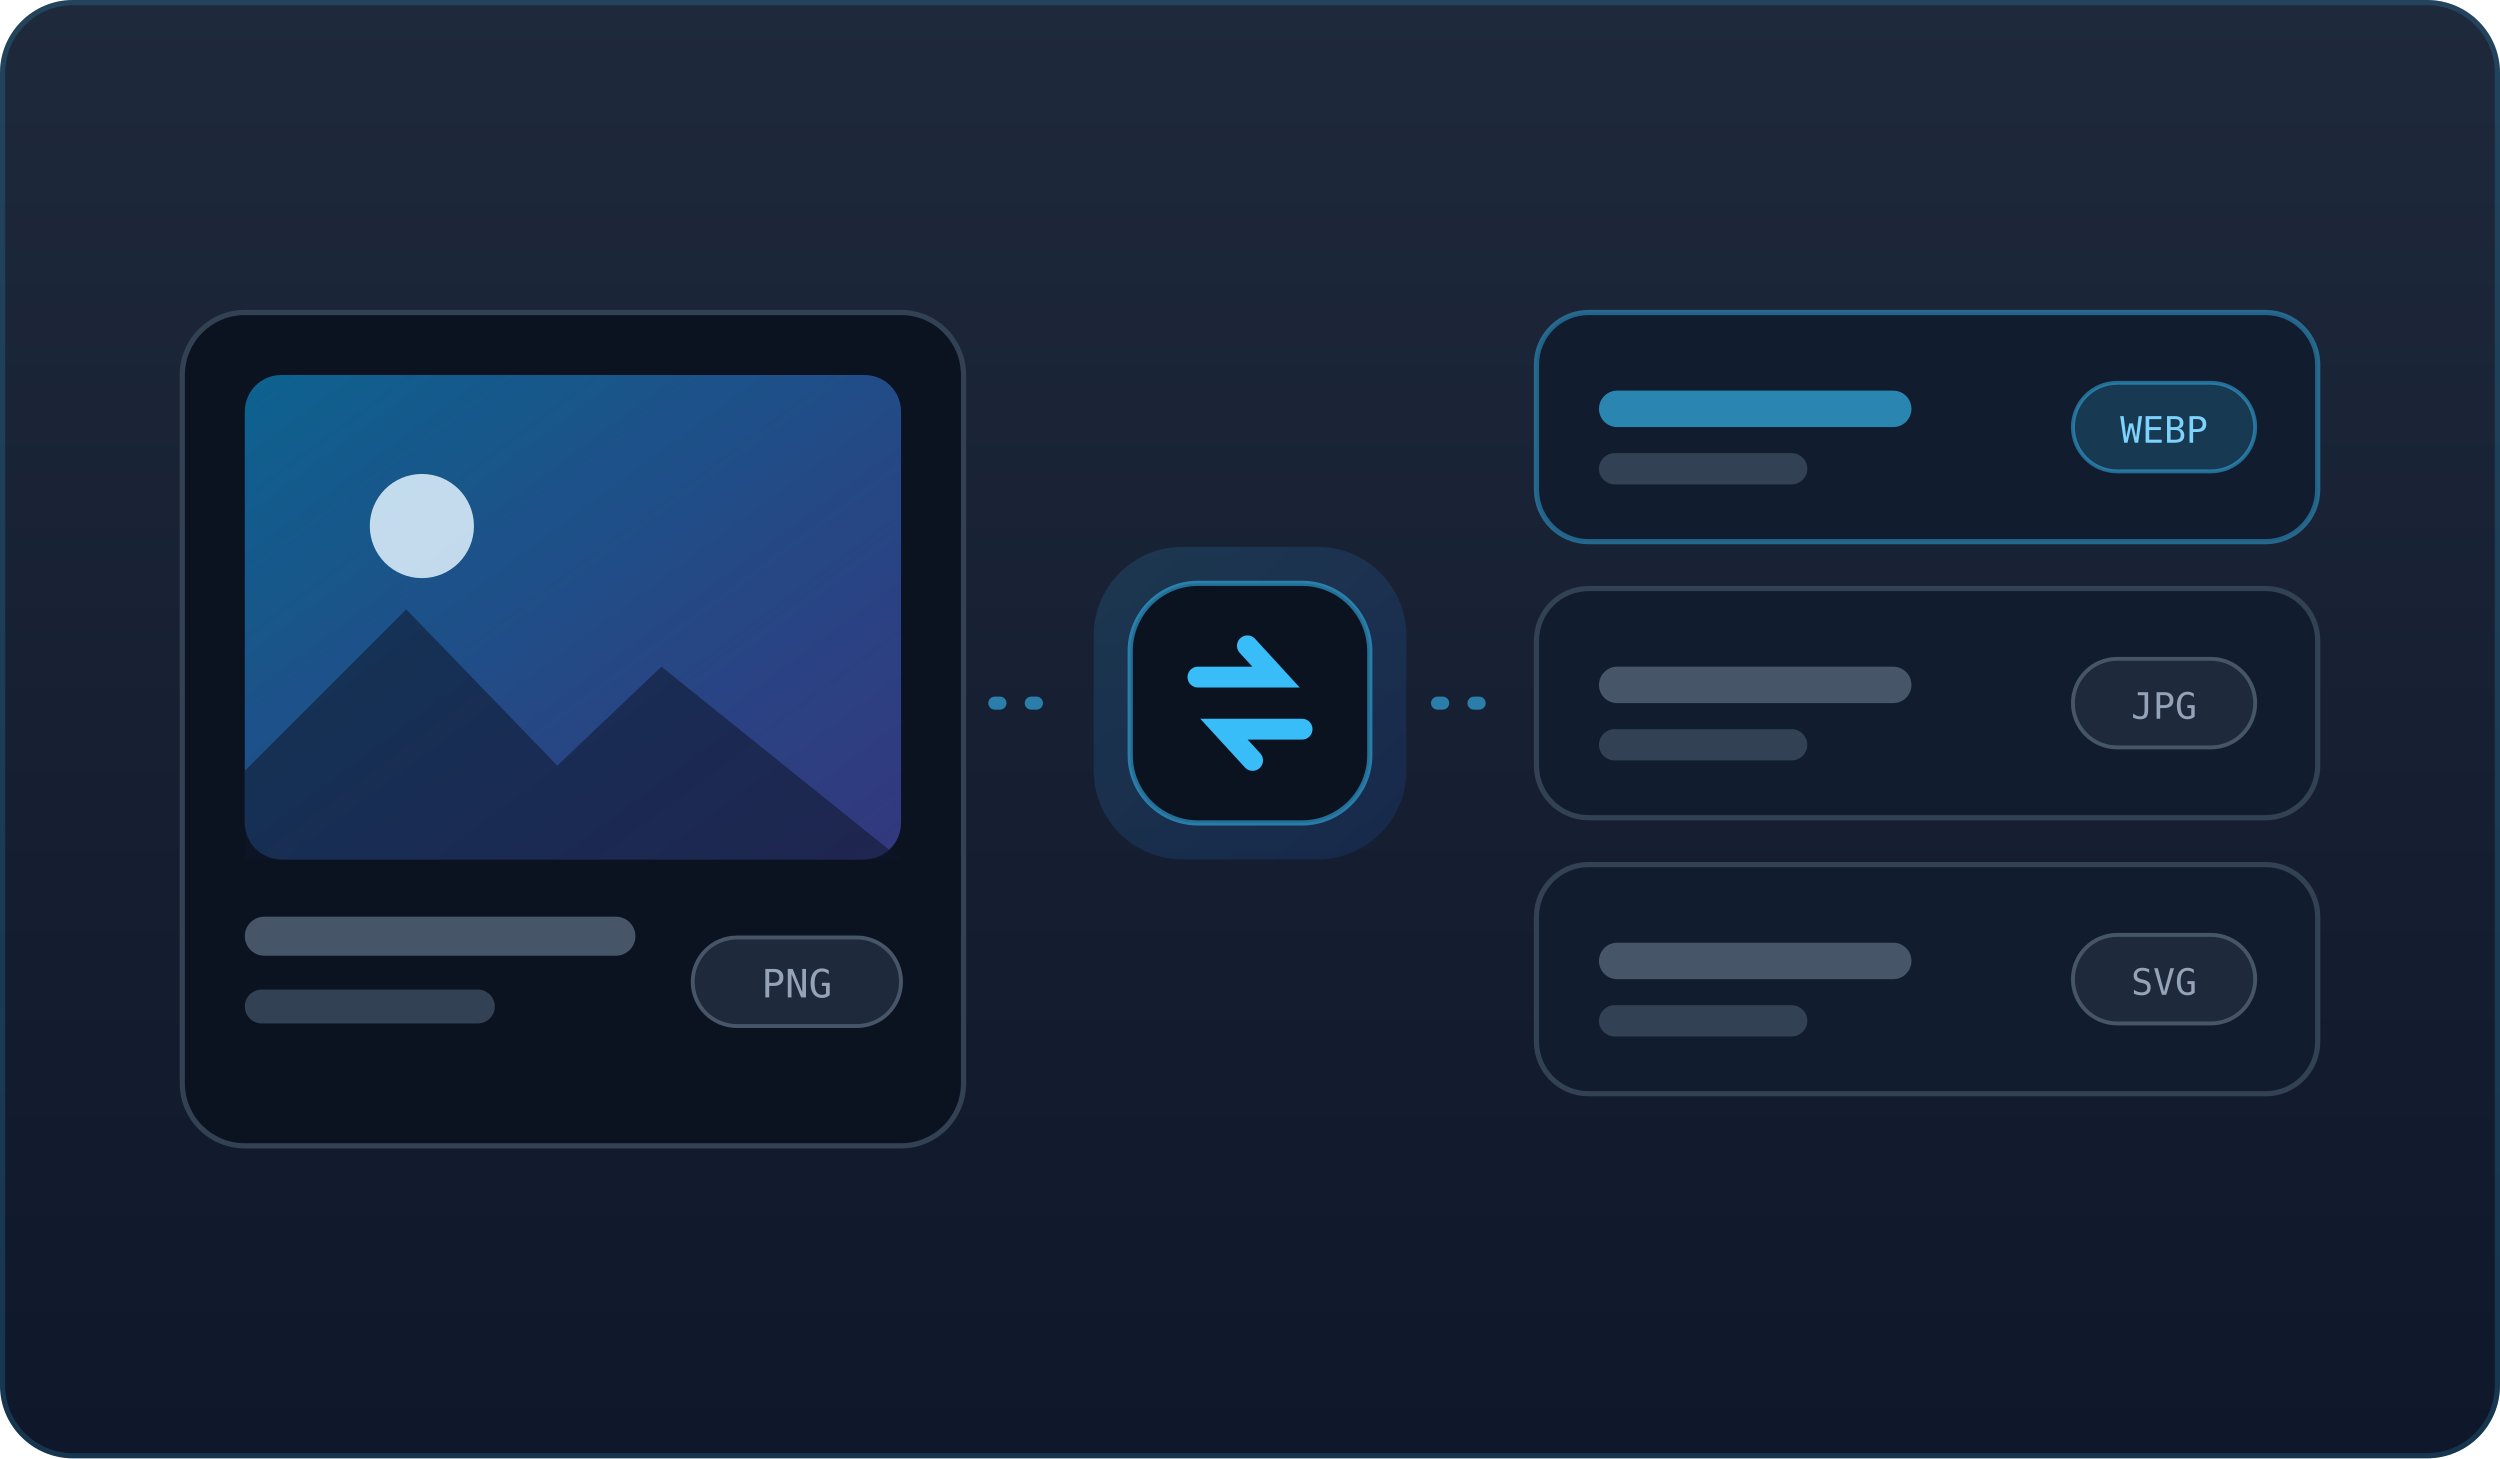
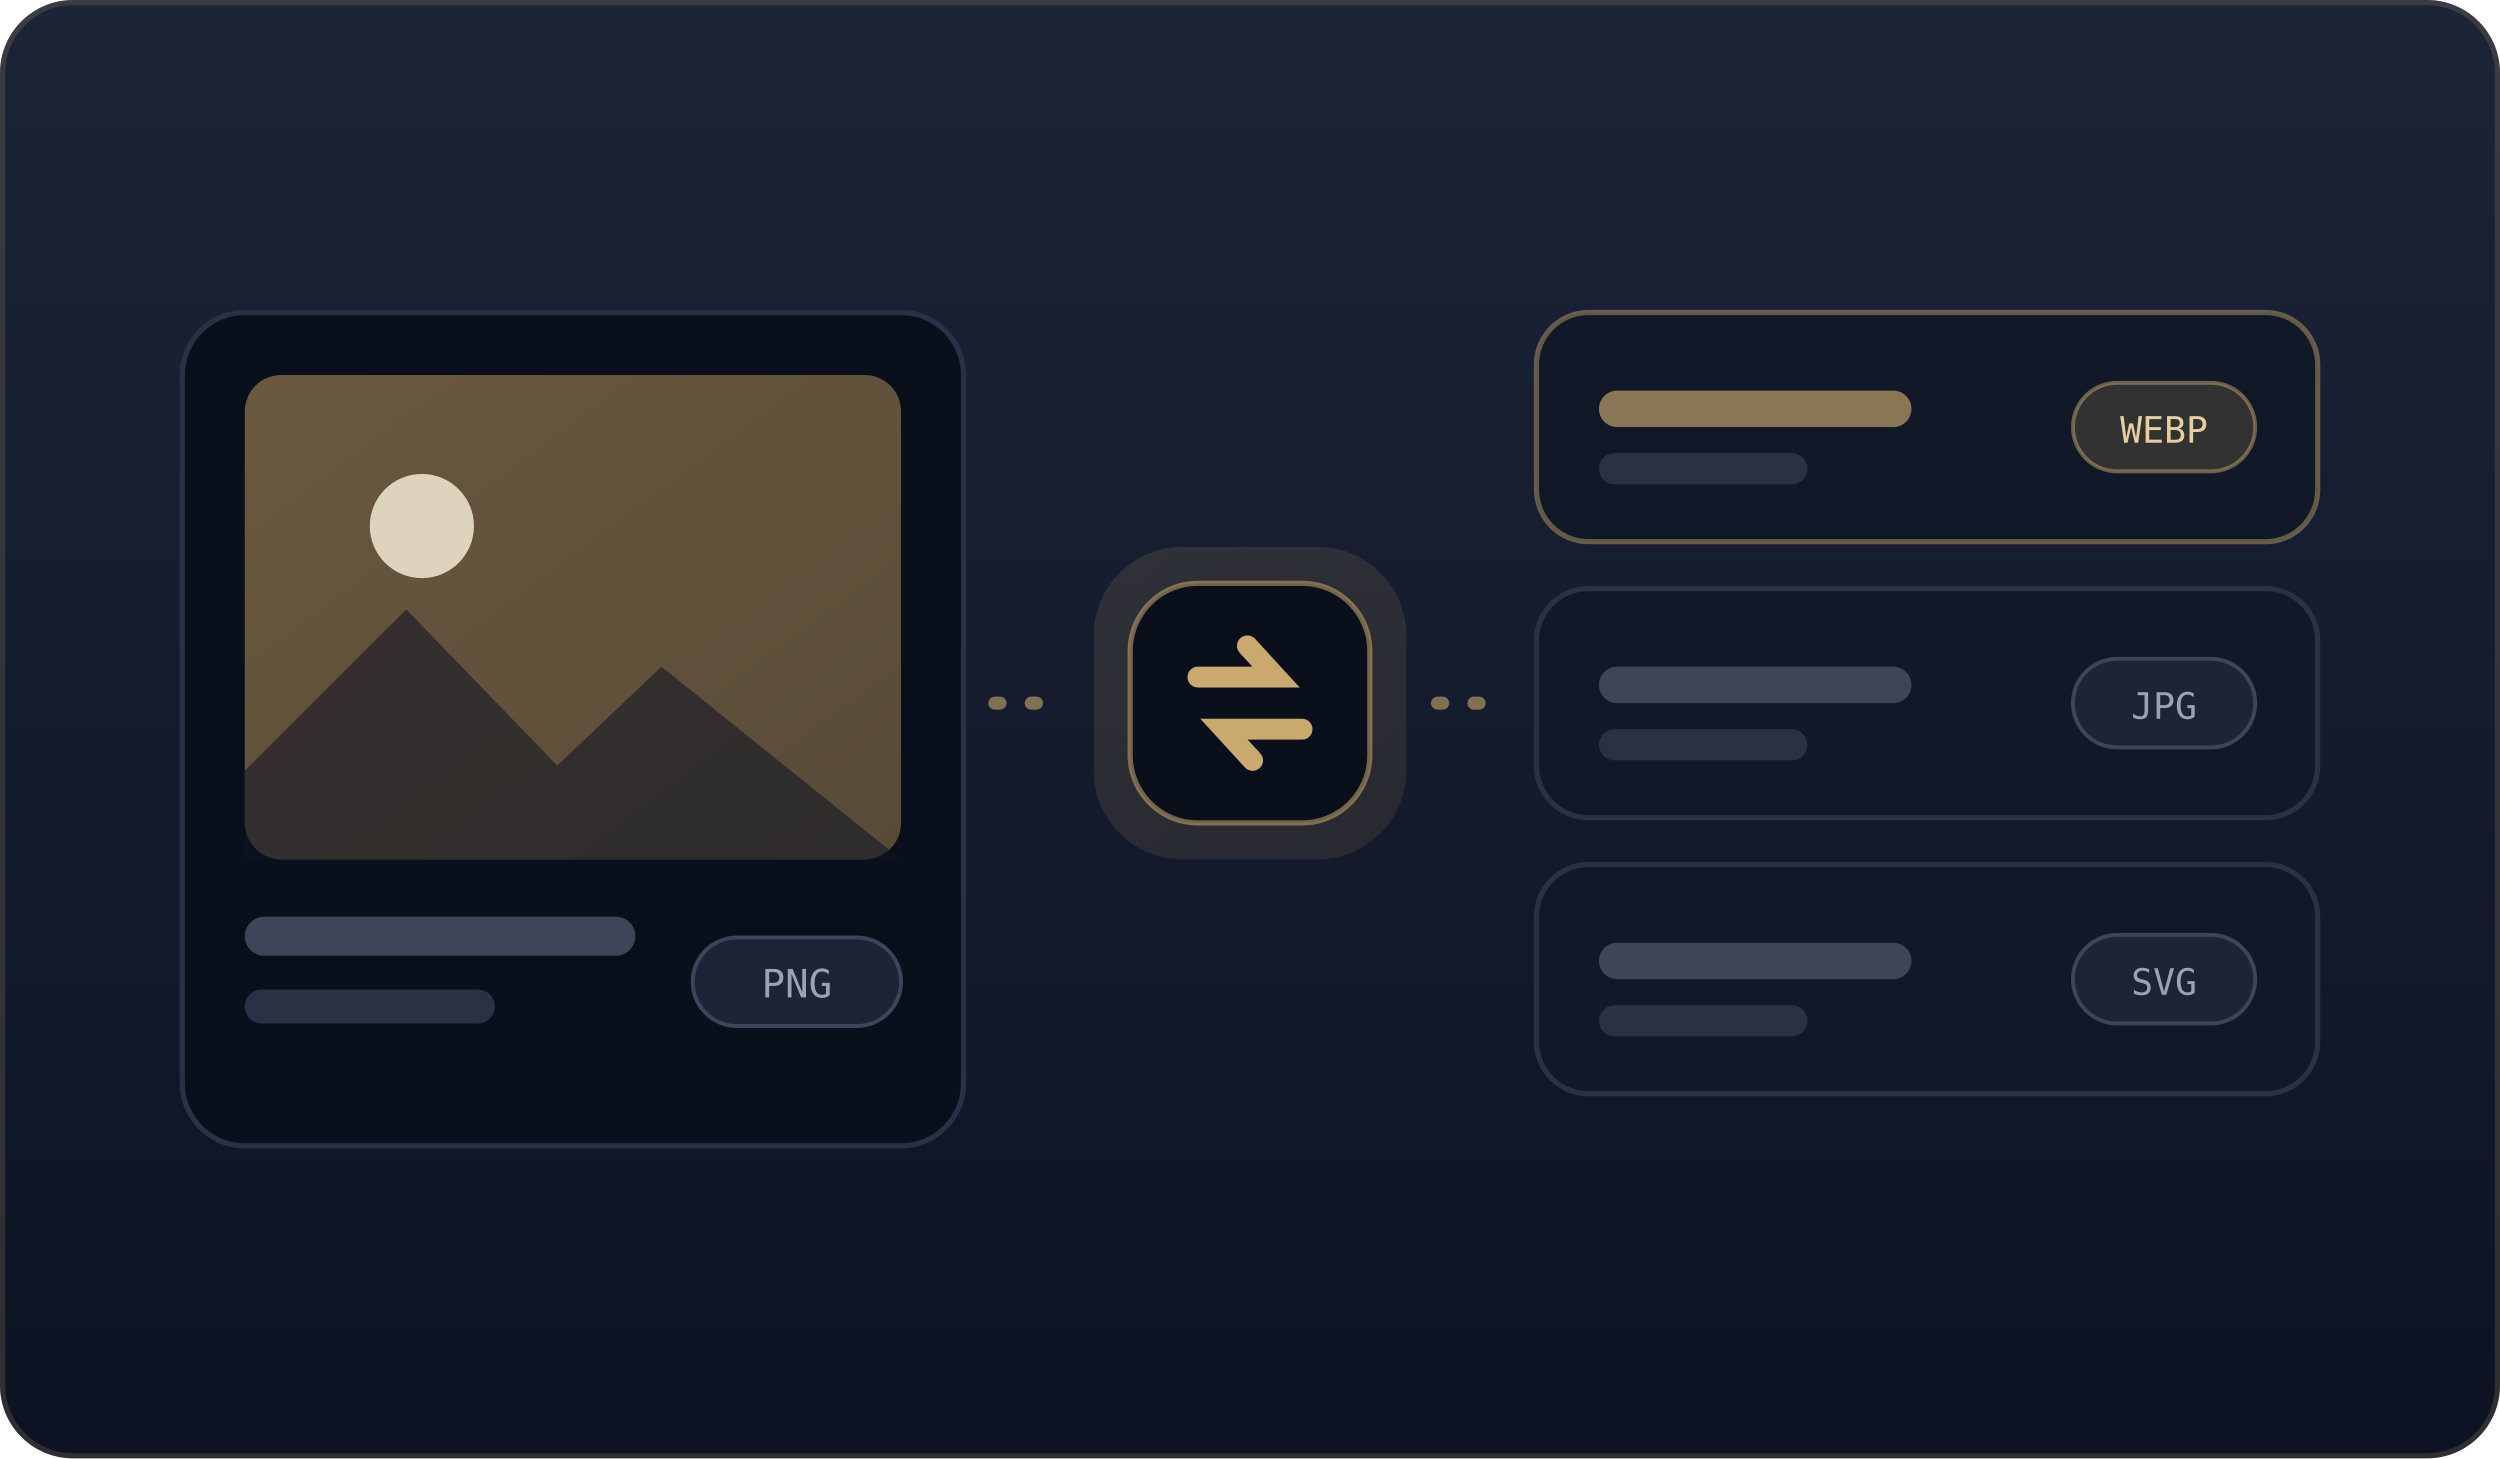
<svg xmlns="http://www.w3.org/2000/svg" viewBox="0 0 960 560" role="img" aria-label="Image conversion between formats">
  <defs>
    <linearGradient id="cv-bg" x1="0" y1="0" x2="0" y2="1">
-       <stop offset="0%" stop-color="#1E293B" />
-       <stop offset="100%" stop-color="#0F172A" />
+       <stop offset="0%" stop-color="#1C2438" />
+       <stop offset="100%" stop-color="#0D1323" />
    </linearGradient>
    <linearGradient id="cv-hi" x1="0" y1="0" x2="1" y2="1">
-       <stop offset="0%" stop-color="#38BDF8" />
-       <stop offset="100%" stop-color="#2563EB" />
+       <stop offset="0%" stop-color="#C9A96E" />
+       <stop offset="100%" stop-color="#A8864A" />
    </linearGradient>
    <linearGradient id="cv-photo" x1="0" y1="0" x2="1" y2="1">
-       <stop offset="0%" stop-color="#0EA5E9" stop-opacity=".55" />
-       <stop offset="100%" stop-color="#6366F1" stop-opacity=".45" />
+       <stop offset="0%" stop-color="#B8955A" stop-opacity=".55" />
+       <stop offset="100%" stop-color="#B8955A" stop-opacity=".45" />
    </linearGradient>
  </defs>
  <rect width="960" height="560" rx="28" fill="url(#cv-bg)" />
-   <rect x="1" y="1" width="958" height="558" rx="27" fill="none" stroke="#38BDF8" stroke-opacity=".18" stroke-width="2" />
+   <rect x="1" y="1" width="958" height="558" rx="27" fill="none" stroke="#C9A96E" stroke-opacity=".18" stroke-width="2" />
  <g transform="translate(70 120)">
-     <rect width="300" height="320" rx="24" fill="#0B1220" stroke="#334155" stroke-width="2" />
+     <rect width="300" height="320" rx="24" fill="#0A0F1C" stroke="#2A3145" stroke-width="2" />
    <rect x="24" y="24" width="252" height="186" rx="14" fill="url(#cv-photo)" />
-     <circle cx="92" cy="82" r="20" fill="#E0F2FE" fill-opacity=".85" />
-     <path d="M24 210 v-34 l62 -62 58 60 40 -38 92 74 v0 z" fill="#0F172A" fill-opacity=".55" />
-     <rect x="24" y="232" width="150" height="15" rx="7.5" fill="#475569" />
-     <rect x="24" y="260" width="96" height="13" rx="6.5" fill="#334155" />
+     <circle cx="92" cy="82" r="20" fill="#F3E9D2" fill-opacity=".85" />
+     <path d="M24 210 v-34 l62 -62 58 60 40 -38 92 74 v0 z" fill="#0D1323" fill-opacity=".55" />
+     <rect x="24" y="232" width="150" height="15" rx="7.5" fill="#3D4559" />
+     <rect x="24" y="260" width="96" height="13" rx="6.5" fill="#2A3145" />
    <g transform="translate(196 240)">
-       <rect width="80" height="34" rx="17" fill="#1E293B" stroke="#475569" stroke-width="1.5" />
-       <text x="40" y="23" font-family="ui-monospace,Menlo,monospace" font-size="15" fill="#94A3B8" text-anchor="middle">PNG</text>
+       <rect width="80" height="34" rx="17" fill="#1C2438" stroke="#3D4559" stroke-width="1.5" />
+       <text x="40" y="23" font-family="ui-monospace,Menlo,monospace" font-size="15" fill="#9AA3B5" text-anchor="middle">PNG</text>
    </g>
  </g>
  <g transform="translate(420 210)">
    <rect width="120" height="120" rx="34" fill="url(#cv-hi)" fill-opacity=".14" />
-     <rect x="14" y="14" width="92" height="92" rx="26" fill="#0B1220" stroke="#38BDF8" stroke-opacity=".55" stroke-width="2" />
-     <g stroke="#38BDF8" stroke-width="8" stroke-linecap="round" fill="none">
+     <rect x="14" y="14" width="92" height="92" rx="26" fill="#0A0F1C" stroke="#C9A96E" stroke-opacity=".55" stroke-width="2" />
+     <g stroke="#C9A96E" stroke-width="8" stroke-linecap="round" fill="none">
      <path d="M40 50 h30 l-11 -12" />
      <path d="M80 70 h-30 l11 12" />
    </g>
  </g>
-   <path d="M382 270 h26" stroke="#38BDF8" stroke-opacity=".6" stroke-width="5" stroke-linecap="round" stroke-dasharray="2 12" />
-   <path d="M552 270 h26" stroke="#38BDF8" stroke-opacity=".6" stroke-width="5" stroke-linecap="round" stroke-dasharray="2 12" />
+   <path d="M382 270 h26" stroke="#C9A96E" stroke-opacity=".6" stroke-width="5" stroke-linecap="round" stroke-dasharray="2 12" />
+   <path d="M552 270 h26" stroke="#C9A96E" stroke-opacity=".6" stroke-width="5" stroke-linecap="round" stroke-dasharray="2 12" />
  <g transform="translate(590 120)">
-     <rect x="0" y="0" width="300" height="88" rx="20" fill="#111C2E" stroke="#38BDF8" stroke-opacity=".45" stroke-width="2" />
-     <rect x="24" y="30" width="120" height="14" rx="7" fill="#38BDF8" fill-opacity=".65" />
-     <rect x="24" y="54" width="80" height="12" rx="6" fill="#334155" />
+     <rect x="0" y="0" width="300" height="88" rx="20" fill="#111827" stroke="#C9A96E" stroke-opacity=".45" stroke-width="2" />
+     <rect x="24" y="30" width="120" height="14" rx="7" fill="#C9A96E" fill-opacity=".65" />
+     <rect x="24" y="54" width="80" height="12" rx="6" fill="#2A3145" />
    <g transform="translate(206 27)">
-       <rect width="70" height="34" rx="17" fill="#38BDF8" fill-opacity=".18" stroke="#38BDF8" stroke-opacity=".5" stroke-width="1.5" />
-       <text x="35" y="23" font-family="ui-monospace,Menlo,monospace" font-size="14" fill="#7DD3FC" text-anchor="middle">WEBP</text>
+       <rect width="70" height="34" rx="17" fill="#C9A96E" fill-opacity=".18" stroke="#C9A96E" stroke-opacity=".5" stroke-width="1.5" />
+       <text x="35" y="23" font-family="ui-monospace,Menlo,monospace" font-size="14" fill="#E6CF9F" text-anchor="middle">WEBP</text>
    </g>
-     <rect x="0" y="106" width="300" height="88" rx="20" fill="#111C2E" stroke="#334155" stroke-width="2" />
-     <rect x="24" y="136" width="120" height="14" rx="7" fill="#475569" />
-     <rect x="24" y="160" width="80" height="12" rx="6" fill="#334155" />
+     <rect x="0" y="106" width="300" height="88" rx="20" fill="#111827" stroke="#2A3145" stroke-width="2" />
+     <rect x="24" y="136" width="120" height="14" rx="7" fill="#3D4559" />
+     <rect x="24" y="160" width="80" height="12" rx="6" fill="#2A3145" />
    <g transform="translate(206 133)">
-       <rect width="70" height="34" rx="17" fill="#1E293B" stroke="#475569" stroke-width="1.5" />
-       <text x="35" y="23" font-family="ui-monospace,Menlo,monospace" font-size="14" fill="#94A3B8" text-anchor="middle">JPG</text>
+       <rect width="70" height="34" rx="17" fill="#1C2438" stroke="#3D4559" stroke-width="1.5" />
+       <text x="35" y="23" font-family="ui-monospace,Menlo,monospace" font-size="14" fill="#9AA3B5" text-anchor="middle">JPG</text>
    </g>
-     <rect x="0" y="212" width="300" height="88" rx="20" fill="#111C2E" stroke="#334155" stroke-width="2" />
-     <rect x="24" y="242" width="120" height="14" rx="7" fill="#475569" />
-     <rect x="24" y="266" width="80" height="12" rx="6" fill="#334155" />
+     <rect x="0" y="212" width="300" height="88" rx="20" fill="#111827" stroke="#2A3145" stroke-width="2" />
+     <rect x="24" y="242" width="120" height="14" rx="7" fill="#3D4559" />
+     <rect x="24" y="266" width="80" height="12" rx="6" fill="#2A3145" />
    <g transform="translate(206 239)">
-       <rect width="70" height="34" rx="17" fill="#1E293B" stroke="#475569" stroke-width="1.5" />
-       <text x="35" y="23" font-family="ui-monospace,Menlo,monospace" font-size="14" fill="#94A3B8" text-anchor="middle">SVG</text>
+       <rect width="70" height="34" rx="17" fill="#1C2438" stroke="#3D4559" stroke-width="1.5" />
+       <text x="35" y="23" font-family="ui-monospace,Menlo,monospace" font-size="14" fill="#9AA3B5" text-anchor="middle">SVG</text>
    </g>
  </g>
</svg>
